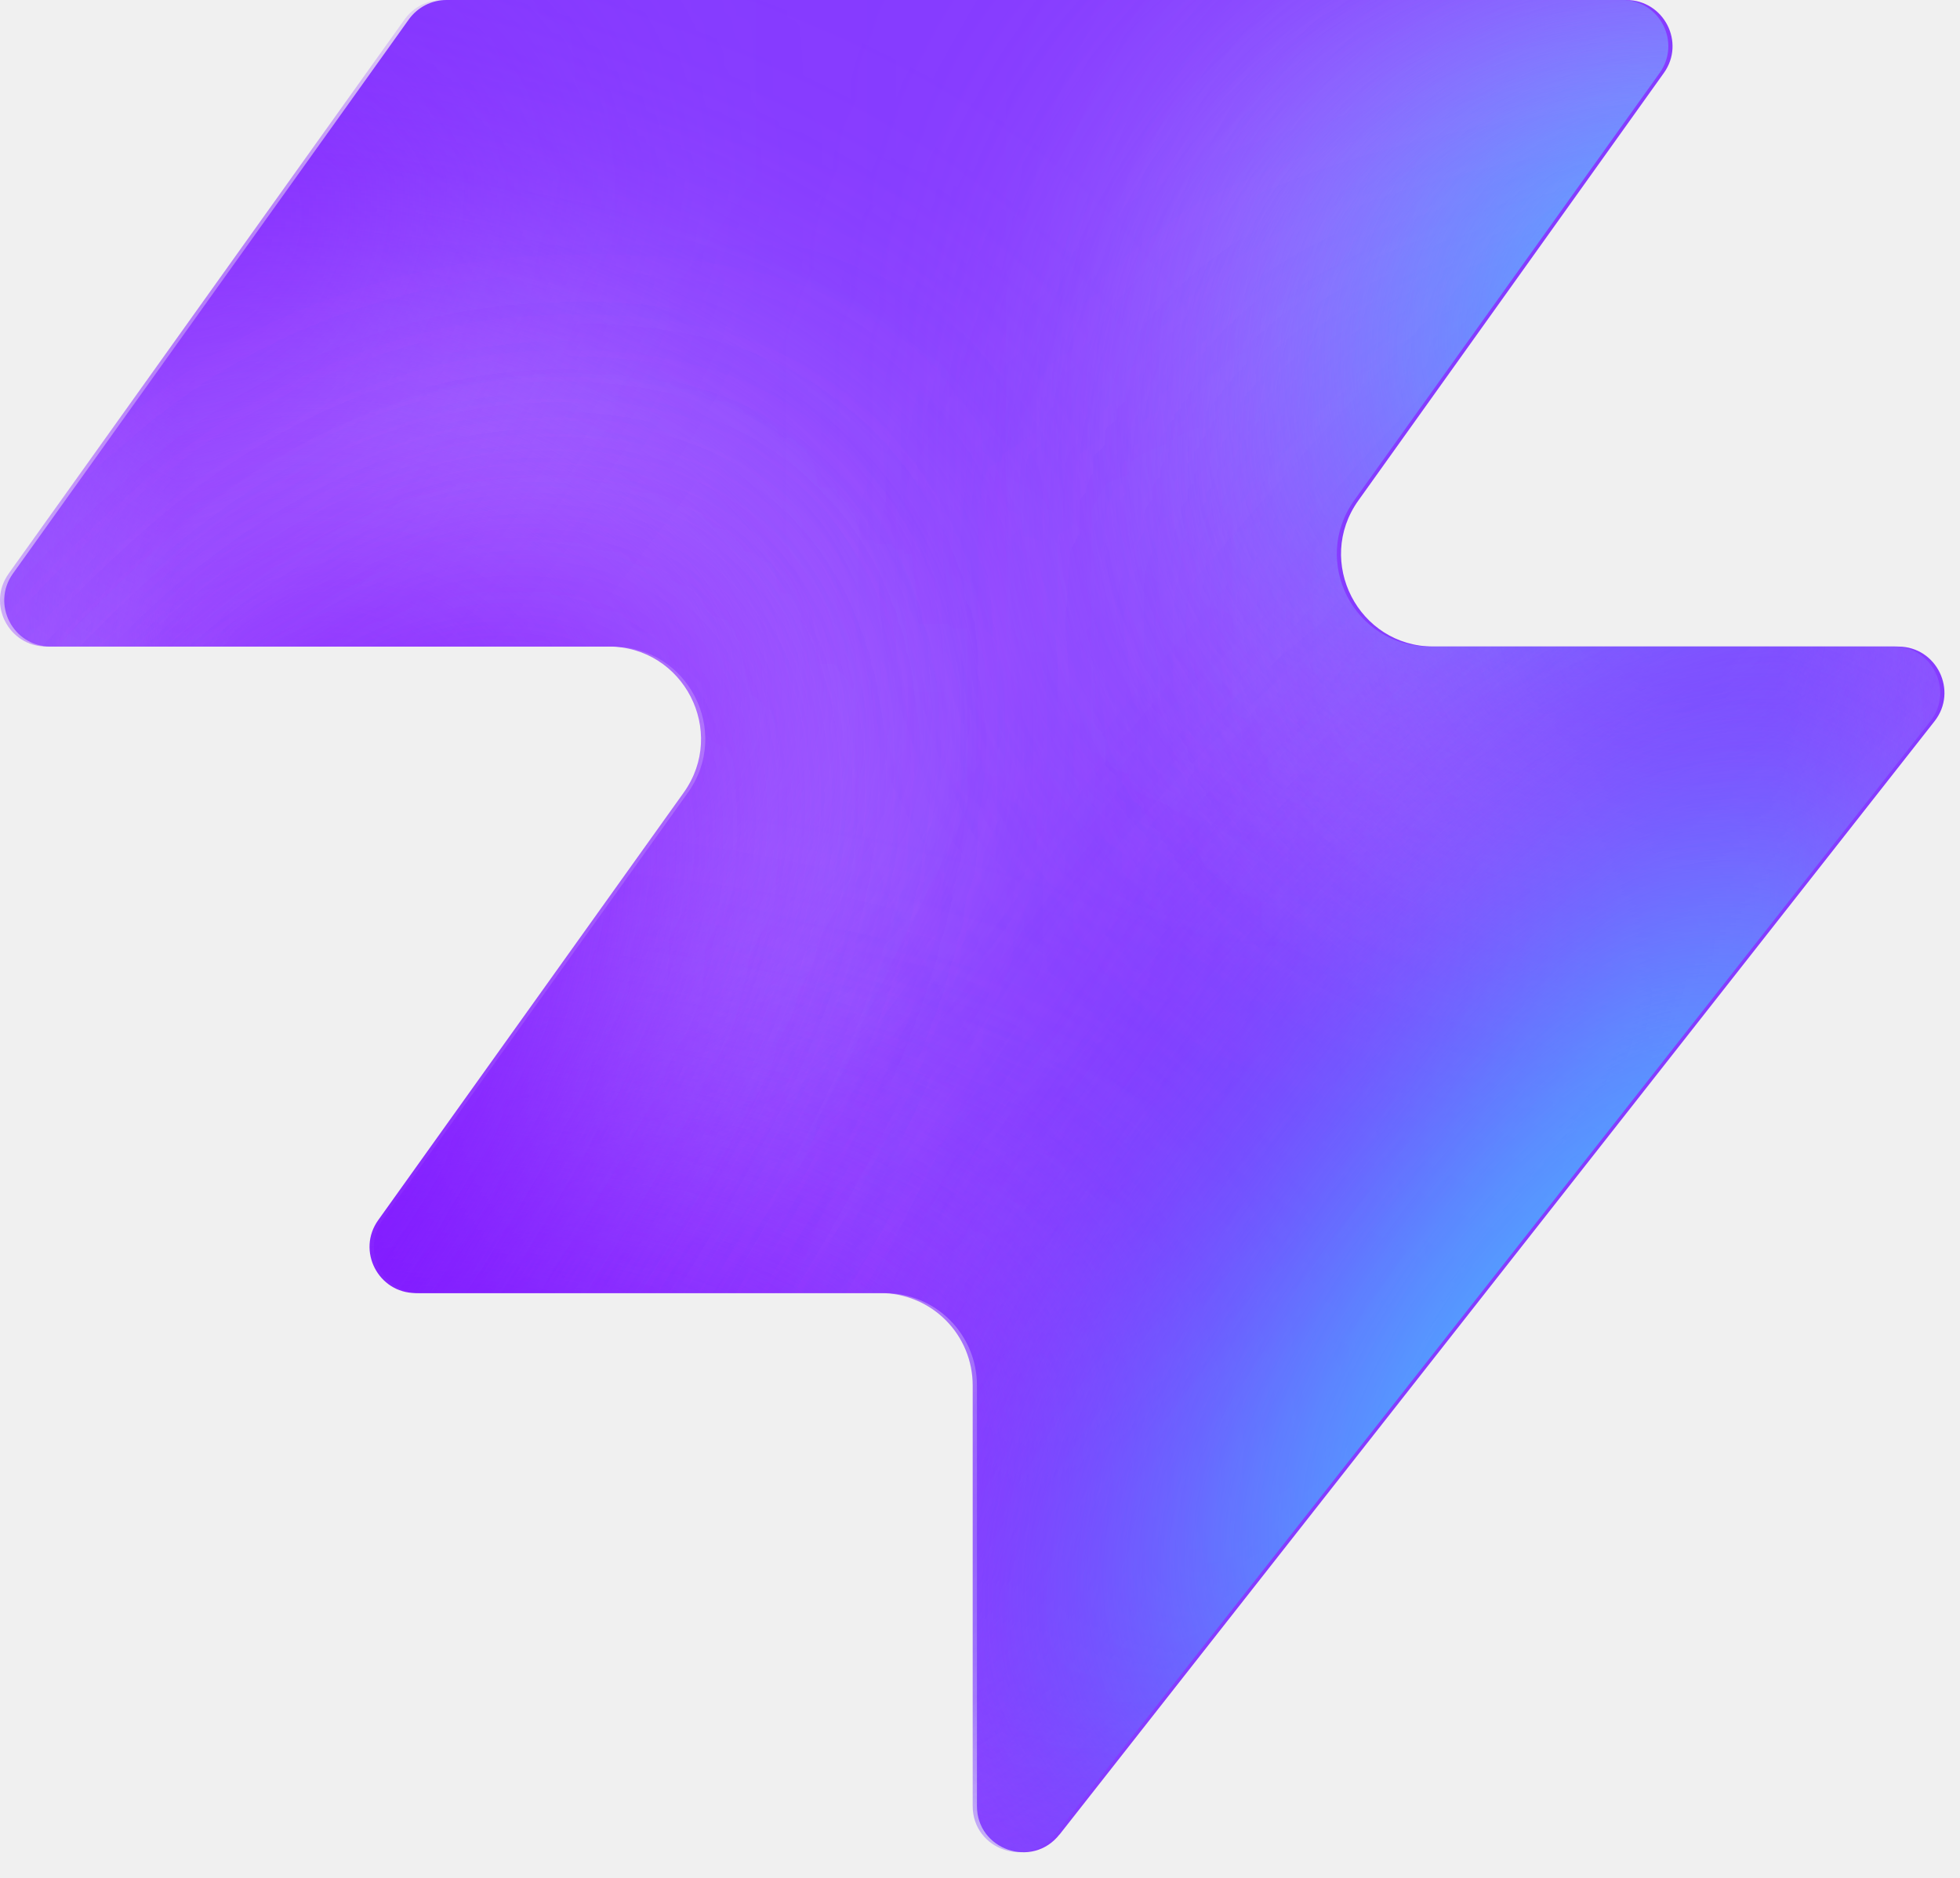
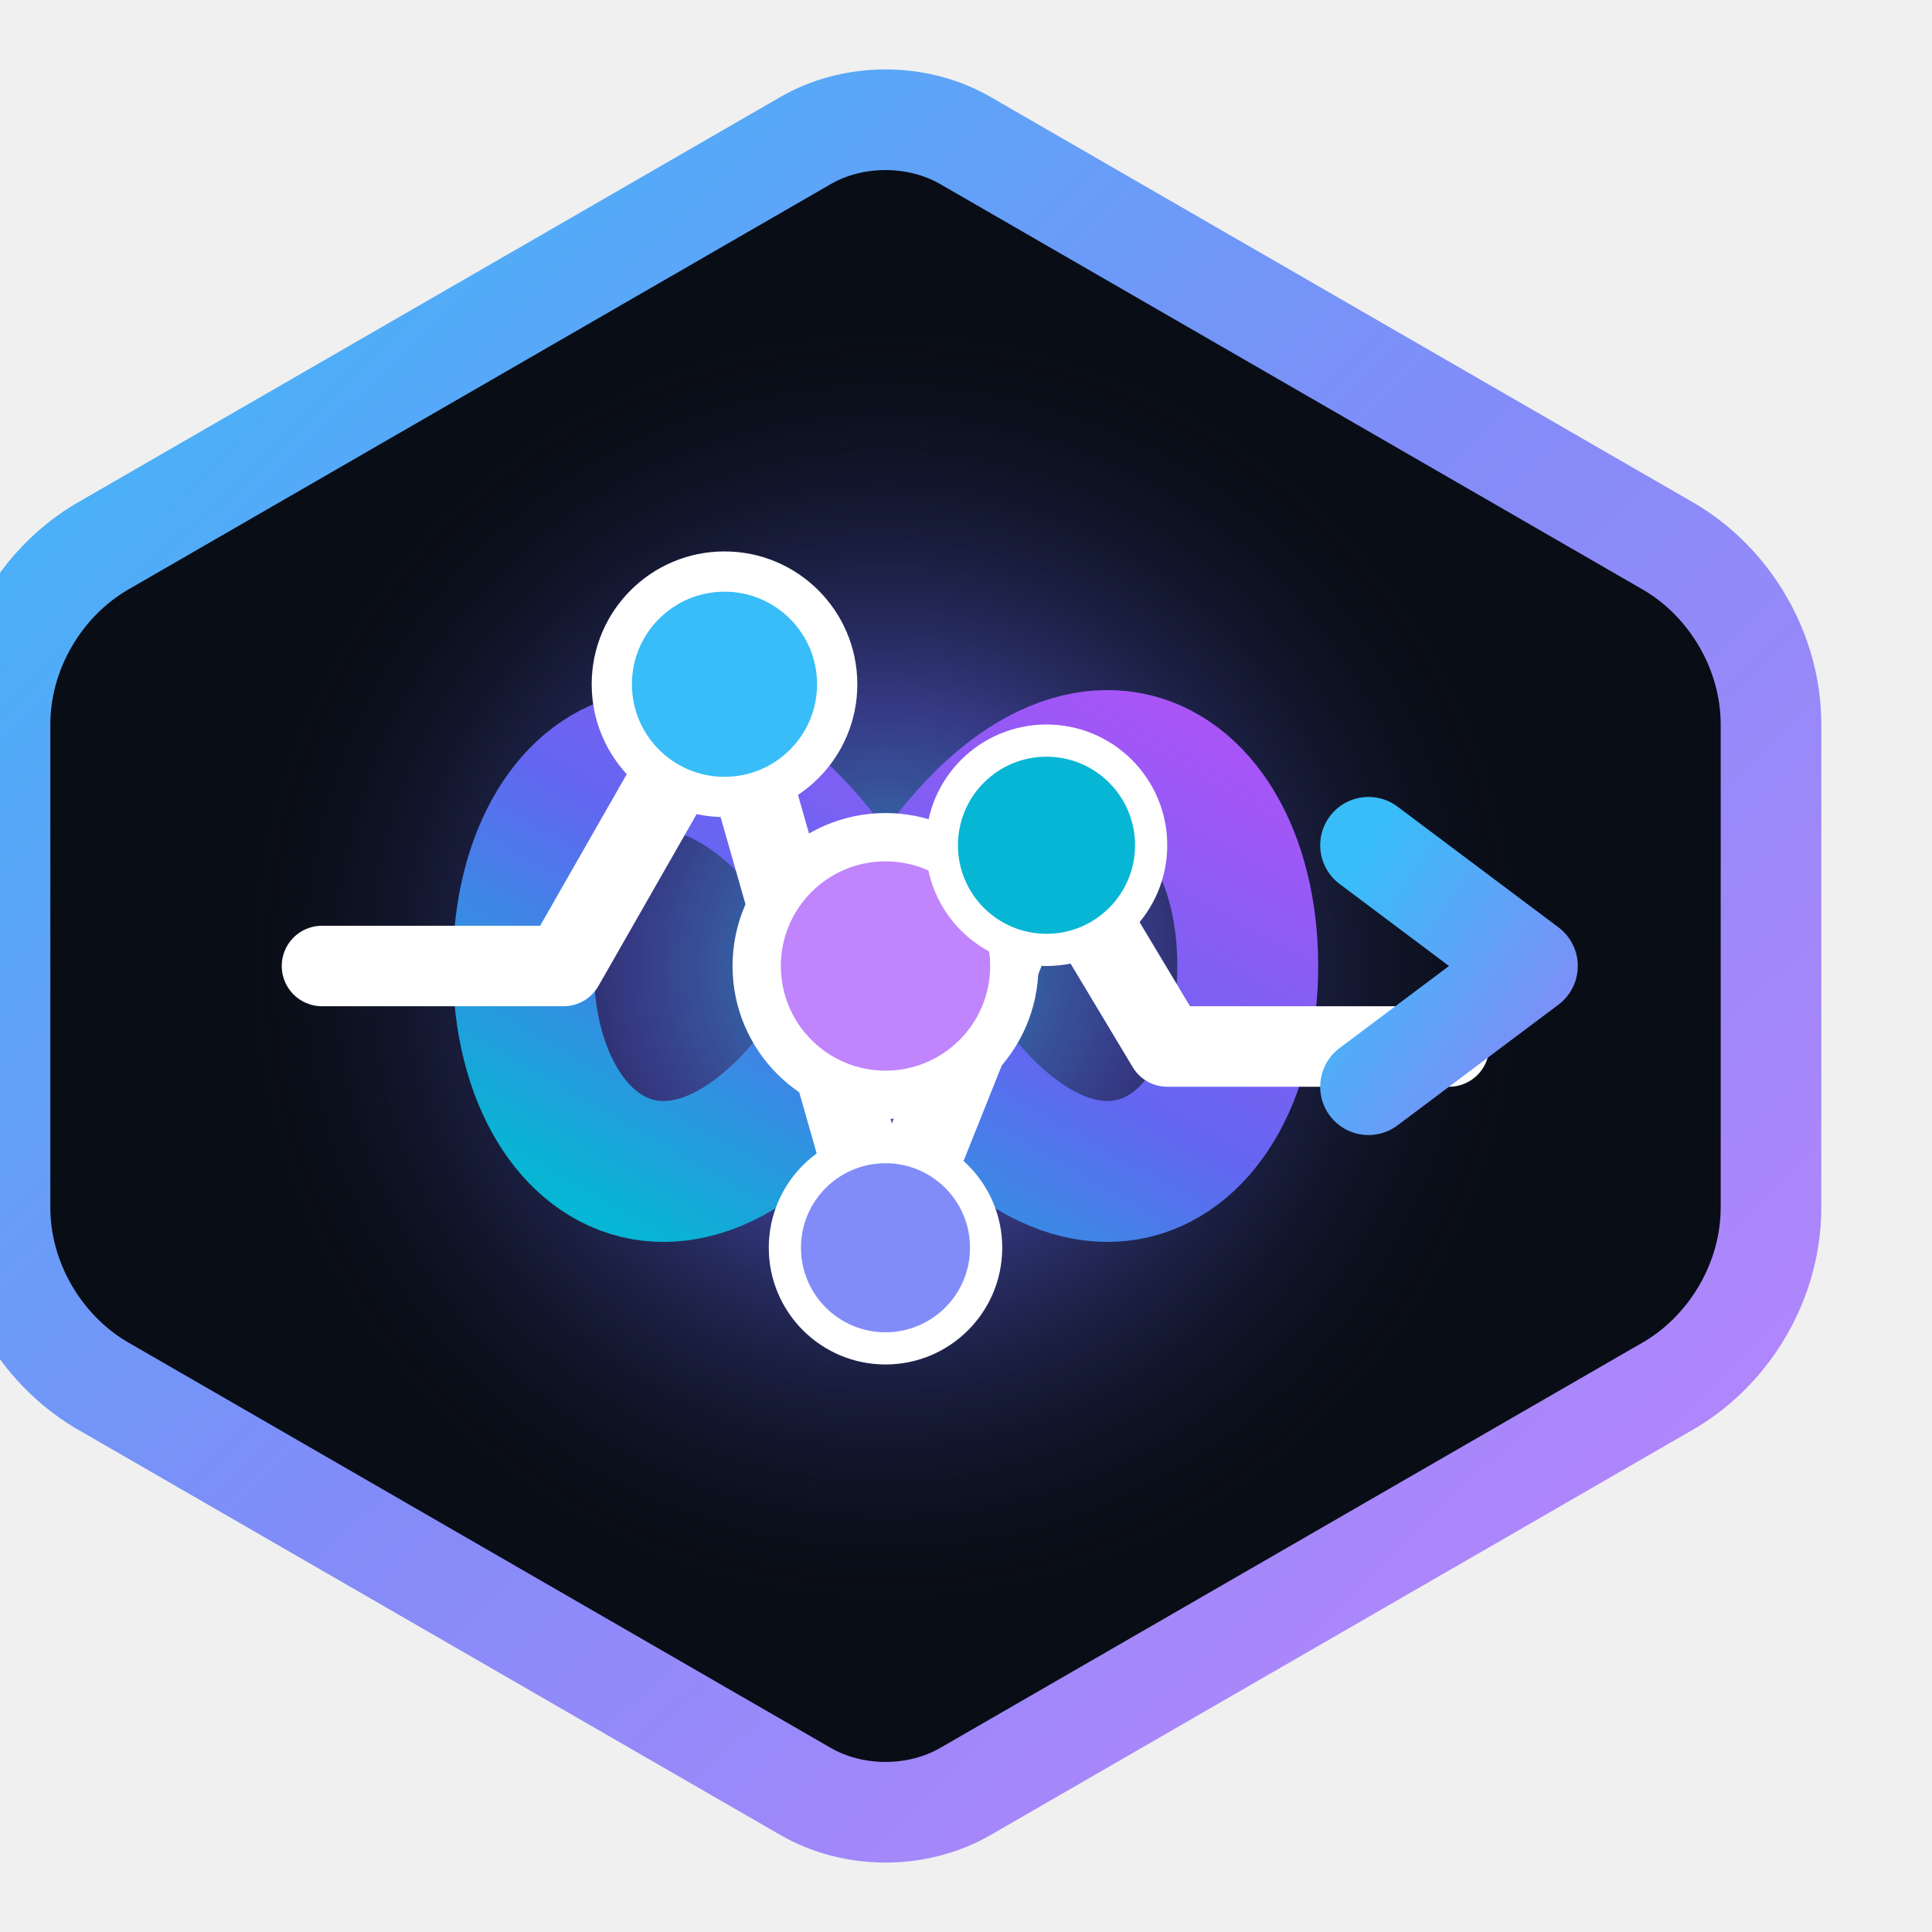
- <svg xmlns="http://www.w3.org/2000/svg" width="48" height="46" fill="none" viewBox="0 0 48 46">
-   <path fill="#863bff" d="M25.946 44.938c-.664.845-2.021.375-2.021-.698V33.937a2.26 2.26 0 0 0-2.262-2.262H10.287c-.92 0-1.456-1.04-.92-1.788l7.48-10.471c1.07-1.497 0-3.578-1.842-3.578H1.237c-.92 0-1.456-1.04-.92-1.788L10.013.474c.214-.297.556-.474.92-.474h28.894c.92 0 1.456 1.04.92 1.788l-7.48 10.471c-1.07 1.498 0 3.579 1.842 3.579h11.377c.943 0 1.473 1.088.89 1.83L25.947 44.94z" style="fill:#863bff;fill:color(display-p3 .525 .23 1);fill-opacity:1" />
-   <mask id="a" width="48" height="46" x="0" y="0" maskUnits="userSpaceOnUse" style="mask-type:alpha">
-     <path fill="#000" d="M25.842 44.938c-.664.844-2.021.375-2.021-.698V33.937a2.26 2.26 0 0 0-2.262-2.262H10.183c-.92 0-1.456-1.04-.92-1.788l7.48-10.471c1.07-1.498 0-3.579-1.842-3.579H1.133c-.92 0-1.456-1.04-.92-1.787L9.91.473c.214-.297.556-.474.92-.474h28.894c.92 0 1.456 1.04.92 1.788l-7.48 10.471c-1.07 1.498 0 3.578 1.842 3.578h11.377c.943 0 1.473 1.088.89 1.832L25.843 44.94z" style="fill:#000;fill-opacity:1" />
-   </mask>
-   <g mask="url(#a)">
-     <g filter="url(#b)">
-       <ellipse cx="5.508" cy="14.704" fill="#ede6ff" rx="5.508" ry="14.704" style="fill:#ede6ff;fill:color(display-p3 .927 .903 1);fill-opacity:1" transform="matrix(.00324 1 1 -.00324 -4.47 31.516)" />
-     </g>
-     <g filter="url(#c)">
-       <ellipse cx="10.399" cy="29.851" fill="#ede6ff" rx="10.399" ry="29.851" style="fill:#ede6ff;fill:color(display-p3 .927 .903 1);fill-opacity:1" transform="matrix(.00324 1 1 -.00324 -39.328 7.883)" />
-     </g>
-     <g filter="url(#d)">
-       <ellipse cx="5.508" cy="30.487" fill="#7e14ff" rx="5.508" ry="30.487" style="fill:#7e14ff;fill:color(display-p3 .492 .077 1);fill-opacity:1" transform="rotate(89.814 -25.913 -14.639)scale(1 -1)" />
-     </g>
-     <g filter="url(#e)">
-       <ellipse cx="5.508" cy="30.599" fill="#7e14ff" rx="5.508" ry="30.599" style="fill:#7e14ff;fill:color(display-p3 .492 .077 1);fill-opacity:1" transform="rotate(89.814 -32.644 -3.334)scale(1 -1)" />
-     </g>
-     <g filter="url(#f)">
-       <ellipse cx="5.508" cy="30.599" fill="#7e14ff" rx="5.508" ry="30.599" style="fill:#7e14ff;fill:color(display-p3 .492 .077 1);fill-opacity:1" transform="matrix(.00324 1 1 -.00324 -34.34 30.47)" />
-     </g>
-     <g filter="url(#g)">
-       <ellipse cx="14.072" cy="22.078" fill="#ede6ff" rx="14.072" ry="22.078" style="fill:#ede6ff;fill:color(display-p3 .927 .903 1);fill-opacity:1" transform="rotate(93.35 24.506 48.493)scale(-1 1)" />
-     </g>
-     <g filter="url(#h)">
-       <ellipse cx="3.47" cy="21.501" fill="#7e14ff" rx="3.47" ry="21.501" style="fill:#7e14ff;fill:color(display-p3 .492 .077 1);fill-opacity:1" transform="rotate(89.009 28.708 47.59)scale(-1 1)" />
-     </g>
-     <g filter="url(#i)">
-       <ellipse cx="3.47" cy="21.501" fill="#7e14ff" rx="3.47" ry="21.501" style="fill:#7e14ff;fill:color(display-p3 .492 .077 1);fill-opacity:1" transform="rotate(89.009 28.708 47.59)scale(-1 1)" />
-     </g>
-     <g filter="url(#j)">
-       <ellipse cx=".387" cy="8.972" fill="#7e14ff" rx="4.407" ry="29.108" style="fill:#7e14ff;fill:color(display-p3 .492 .077 1);fill-opacity:1" transform="rotate(39.51 .387 8.972)" />
-     </g>
-     <g filter="url(#k)">
-       <ellipse cx="47.523" cy="-6.092" fill="#7e14ff" rx="4.407" ry="29.108" style="fill:#7e14ff;fill:color(display-p3 .492 .077 1);fill-opacity:1" transform="rotate(37.892 47.523 -6.092)" />
-     </g>
-     <g filter="url(#l)">
-       <ellipse cx="41.412" cy="6.333" fill="#47bfff" rx="5.971" ry="9.665" style="fill:#47bfff;fill:color(display-p3 .28 .748 1);fill-opacity:1" transform="rotate(37.892 41.412 6.333)" />
-     </g>
-     <g filter="url(#m)">
-       <ellipse cx="-1.879" cy="38.332" fill="#7e14ff" rx="4.407" ry="29.108" style="fill:#7e14ff;fill:color(display-p3 .492 .077 1);fill-opacity:1" transform="rotate(37.892 -1.88 38.332)" />
-     </g>
-     <g filter="url(#n)">
-       <ellipse cx="-1.879" cy="38.332" fill="#7e14ff" rx="4.407" ry="29.108" style="fill:#7e14ff;fill:color(display-p3 .492 .077 1);fill-opacity:1" transform="rotate(37.892 -1.88 38.332)" />
-     </g>
-     <g filter="url(#o)">
-       <ellipse cx="35.651" cy="29.907" fill="#7e14ff" rx="4.407" ry="29.108" style="fill:#7e14ff;fill:color(display-p3 .492 .077 1);fill-opacity:1" transform="rotate(37.892 35.651 29.907)" />
-     </g>
-     <g filter="url(#p)">
-       <ellipse cx="38.418" cy="32.4" fill="#47bfff" rx="5.971" ry="15.297" style="fill:#47bfff;fill:color(display-p3 .28 .748 1);fill-opacity:1" transform="rotate(37.892 38.418 32.4)" />
-     </g>
-   </g>
+ <svg xmlns="http://www.w3.org/2000/svg" viewBox="0 0 48 48" fill="none">
  <defs>
-     <filter id="b" width="60.045" height="41.654" x="-19.77" y="16.149" color-interpolation-filters="sRGB" filterUnits="userSpaceOnUse">
-       <feFlood flood-opacity="0" result="BackgroundImageFix" />
-       <feBlend in="SourceGraphic" in2="BackgroundImageFix" result="shape" />
-       <feGaussianBlur result="effect1_foregroundBlur_2002_17158" stdDeviation="7.659" />
-     </filter>
-     <filter id="c" width="90.34" height="51.437" x="-54.613" y="-7.533" color-interpolation-filters="sRGB" filterUnits="userSpaceOnUse">
-       <feFlood flood-opacity="0" result="BackgroundImageFix" />
-       <feBlend in="SourceGraphic" in2="BackgroundImageFix" result="shape" />
-       <feGaussianBlur result="effect1_foregroundBlur_2002_17158" stdDeviation="7.659" />
-     </filter>
-     <filter id="d" width="79.355" height="29.4" x="-49.64" y="2.03" color-interpolation-filters="sRGB" filterUnits="userSpaceOnUse">
-       <feFlood flood-opacity="0" result="BackgroundImageFix" />
-       <feBlend in="SourceGraphic" in2="BackgroundImageFix" result="shape" />
-       <feGaussianBlur result="effect1_foregroundBlur_2002_17158" stdDeviation="4.596" />
-     </filter>
-     <filter id="e" width="79.579" height="29.4" x="-45.045" y="20.029" color-interpolation-filters="sRGB" filterUnits="userSpaceOnUse">
-       <feFlood flood-opacity="0" result="BackgroundImageFix" />
-       <feBlend in="SourceGraphic" in2="BackgroundImageFix" result="shape" />
-       <feGaussianBlur result="effect1_foregroundBlur_2002_17158" stdDeviation="4.596" />
-     </filter>
-     <filter id="f" width="79.579" height="29.4" x="-43.513" y="21.178" color-interpolation-filters="sRGB" filterUnits="userSpaceOnUse">
-       <feFlood flood-opacity="0" result="BackgroundImageFix" />
-       <feBlend in="SourceGraphic" in2="BackgroundImageFix" result="shape" />
-       <feGaussianBlur result="effect1_foregroundBlur_2002_17158" stdDeviation="4.596" />
-     </filter>
-     <filter id="g" width="74.749" height="58.852" x="15.756" y="-17.901" color-interpolation-filters="sRGB" filterUnits="userSpaceOnUse">
-       <feFlood flood-opacity="0" result="BackgroundImageFix" />
-       <feBlend in="SourceGraphic" in2="BackgroundImageFix" result="shape" />
-       <feGaussianBlur result="effect1_foregroundBlur_2002_17158" stdDeviation="7.659" />
-     </filter>
-     <filter id="h" width="61.377" height="25.362" x="23.548" y="2.284" color-interpolation-filters="sRGB" filterUnits="userSpaceOnUse">
-       <feFlood flood-opacity="0" result="BackgroundImageFix" />
-       <feBlend in="SourceGraphic" in2="BackgroundImageFix" result="shape" />
-       <feGaussianBlur result="effect1_foregroundBlur_2002_17158" stdDeviation="4.596" />
-     </filter>
-     <filter id="i" width="61.377" height="25.362" x="23.548" y="2.284" color-interpolation-filters="sRGB" filterUnits="userSpaceOnUse">
-       <feFlood flood-opacity="0" result="BackgroundImageFix" />
-       <feBlend in="SourceGraphic" in2="BackgroundImageFix" result="shape" />
-       <feGaussianBlur result="effect1_foregroundBlur_2002_17158" stdDeviation="4.596" />
-     </filter>
-     <filter id="j" width="56.045" height="63.649" x="-27.636" y="-22.853" color-interpolation-filters="sRGB" filterUnits="userSpaceOnUse">
-       <feFlood flood-opacity="0" result="BackgroundImageFix" />
-       <feBlend in="SourceGraphic" in2="BackgroundImageFix" result="shape" />
-       <feGaussianBlur result="effect1_foregroundBlur_2002_17158" stdDeviation="4.596" />
-     </filter>
-     <filter id="k" width="54.814" height="64.646" x="20.116" y="-38.415" color-interpolation-filters="sRGB" filterUnits="userSpaceOnUse">
-       <feFlood flood-opacity="0" result="BackgroundImageFix" />
-       <feBlend in="SourceGraphic" in2="BackgroundImageFix" result="shape" />
-       <feGaussianBlur result="effect1_foregroundBlur_2002_17158" stdDeviation="4.596" />
-     </filter>
-     <filter id="l" width="33.541" height="35.313" x="24.641" y="-11.323" color-interpolation-filters="sRGB" filterUnits="userSpaceOnUse">
-       <feFlood flood-opacity="0" result="BackgroundImageFix" />
-       <feBlend in="SourceGraphic" in2="BackgroundImageFix" result="shape" />
-       <feGaussianBlur result="effect1_foregroundBlur_2002_17158" stdDeviation="4.596" />
-     </filter>
-     <filter id="m" width="54.814" height="64.646" x="-29.286" y="6.009" color-interpolation-filters="sRGB" filterUnits="userSpaceOnUse">
-       <feFlood flood-opacity="0" result="BackgroundImageFix" />
-       <feBlend in="SourceGraphic" in2="BackgroundImageFix" result="shape" />
-       <feGaussianBlur result="effect1_foregroundBlur_2002_17158" stdDeviation="4.596" />
-     </filter>
-     <filter id="n" width="54.814" height="64.646" x="-29.286" y="6.009" color-interpolation-filters="sRGB" filterUnits="userSpaceOnUse">
-       <feFlood flood-opacity="0" result="BackgroundImageFix" />
-       <feBlend in="SourceGraphic" in2="BackgroundImageFix" result="shape" />
-       <feGaussianBlur result="effect1_foregroundBlur_2002_17158" stdDeviation="4.596" />
-     </filter>
-     <filter id="o" width="54.814" height="64.646" x="8.244" y="-2.416" color-interpolation-filters="sRGB" filterUnits="userSpaceOnUse">
-       <feFlood flood-opacity="0" result="BackgroundImageFix" />
-       <feBlend in="SourceGraphic" in2="BackgroundImageFix" result="shape" />
-       <feGaussianBlur result="effect1_foregroundBlur_2002_17158" stdDeviation="4.596" />
-     </filter>
-     <filter id="p" width="39.409" height="43.623" x="18.713" y="10.588" color-interpolation-filters="sRGB" filterUnits="userSpaceOnUse">
-       <feFlood flood-opacity="0" result="BackgroundImageFix" />
-       <feBlend in="SourceGraphic" in2="BackgroundImageFix" result="shape" />
-       <feGaussianBlur result="effect1_foregroundBlur_2002_17158" stdDeviation="4.596" />
-     </filter>
+     <linearGradient id="lbs-primary-grad" x1="0%" y1="0%" x2="100%" y2="100%">
+       <stop offset="0%" stop-color="#38bdf8" />
+       <stop offset="50%" stop-color="#818cf8" />
+       <stop offset="100%" stop-color="#c084fc" />
+     </linearGradient>
+     <linearGradient id="lbs-circuit-grad" x1="0%" y1="100%" x2="100%" y2="0%">
+       <stop offset="0%" stop-color="#06b6d4" />
+       <stop offset="50%" stop-color="#6366f1" />
+       <stop offset="100%" stop-color="#a855f7" />
+     </linearGradient>
+     <linearGradient id="lbs-pulse-grad" x1="0%" y1="0%" x2="100%" y2="100%">
+       <stop offset="0%" stop-color="#38bdf8" />
+       <stop offset="100%" stop-color="#818cf8" />
+     </linearGradient>
+     <radialGradient id="lbs-center-glow" cx="50%" cy="50%" r="50%">
+       <stop offset="0%" stop-color="#38bdf8" stop-opacity="0.8" />
+       <stop offset="40%" stop-color="#6366f1" stop-opacity="0.5" />
+       <stop offset="100%" stop-color="#0f172a" stop-opacity="0" />
+     </radialGradient>
  </defs>
+   <path d="M24 3.5 L41.5 13.6 C43 14.5 44 16.2 44 18 L44 30 C44 31.8 43 33.5 41.5 34.4 L24 44.5 C22.8 45.2 21.2 45.2 20 44.5 L2.5 34.4 C1 33.5 0 31.8 0 30 L0 18 C0 16.2 1 14.5 2.5 13.6 L20 3.5 C21.2 2.8 22.8 2.8 24 3.5 Z" fill="#090d16" stroke="url(#lbs-primary-grad)" stroke-width="2.5" stroke-linejoin="round" />
+   <circle cx="22" cy="24" r="16" fill="url(#lbs-center-glow)" />
+   <path d="M13 24 C13 18.5, 18 16, 22 24 C26 32, 31 29.5, 31 24 C31 18.5, 26 16, 22 24 C18 32, 13 29.5, 13 24 Z" fill="none" stroke="url(#lbs-circuit-grad)" stroke-width="3.5" stroke-linecap="round" stroke-linejoin="round" />
+   <path d="M8 24 H14 L18 17 L22 31 L26 21 L29 26 H36" fill="none" stroke="#ffffff" stroke-width="2" stroke-linecap="round" stroke-linejoin="round" />
+   <circle cx="18" cy="17" r="2.8" fill="#38bdf8" stroke="#ffffff" stroke-width="1" />
+   <circle cx="22" cy="24" r="3.2" fill="#c084fc" stroke="#ffffff" stroke-width="1.2" />
+   <circle cx="22" cy="31" r="2.5" fill="#818cf8" stroke="#ffffff" stroke-width="0.8" />
+   <circle cx="26" cy="21" r="2.6" fill="#06b6d4" stroke="#ffffff" stroke-width="0.8" />
+   <path d="M34 21 L38 24 L34 27" fill="none" stroke="url(#lbs-pulse-grad)" stroke-width="2.4" stroke-linecap="round" stroke-linejoin="round" />
</svg>
